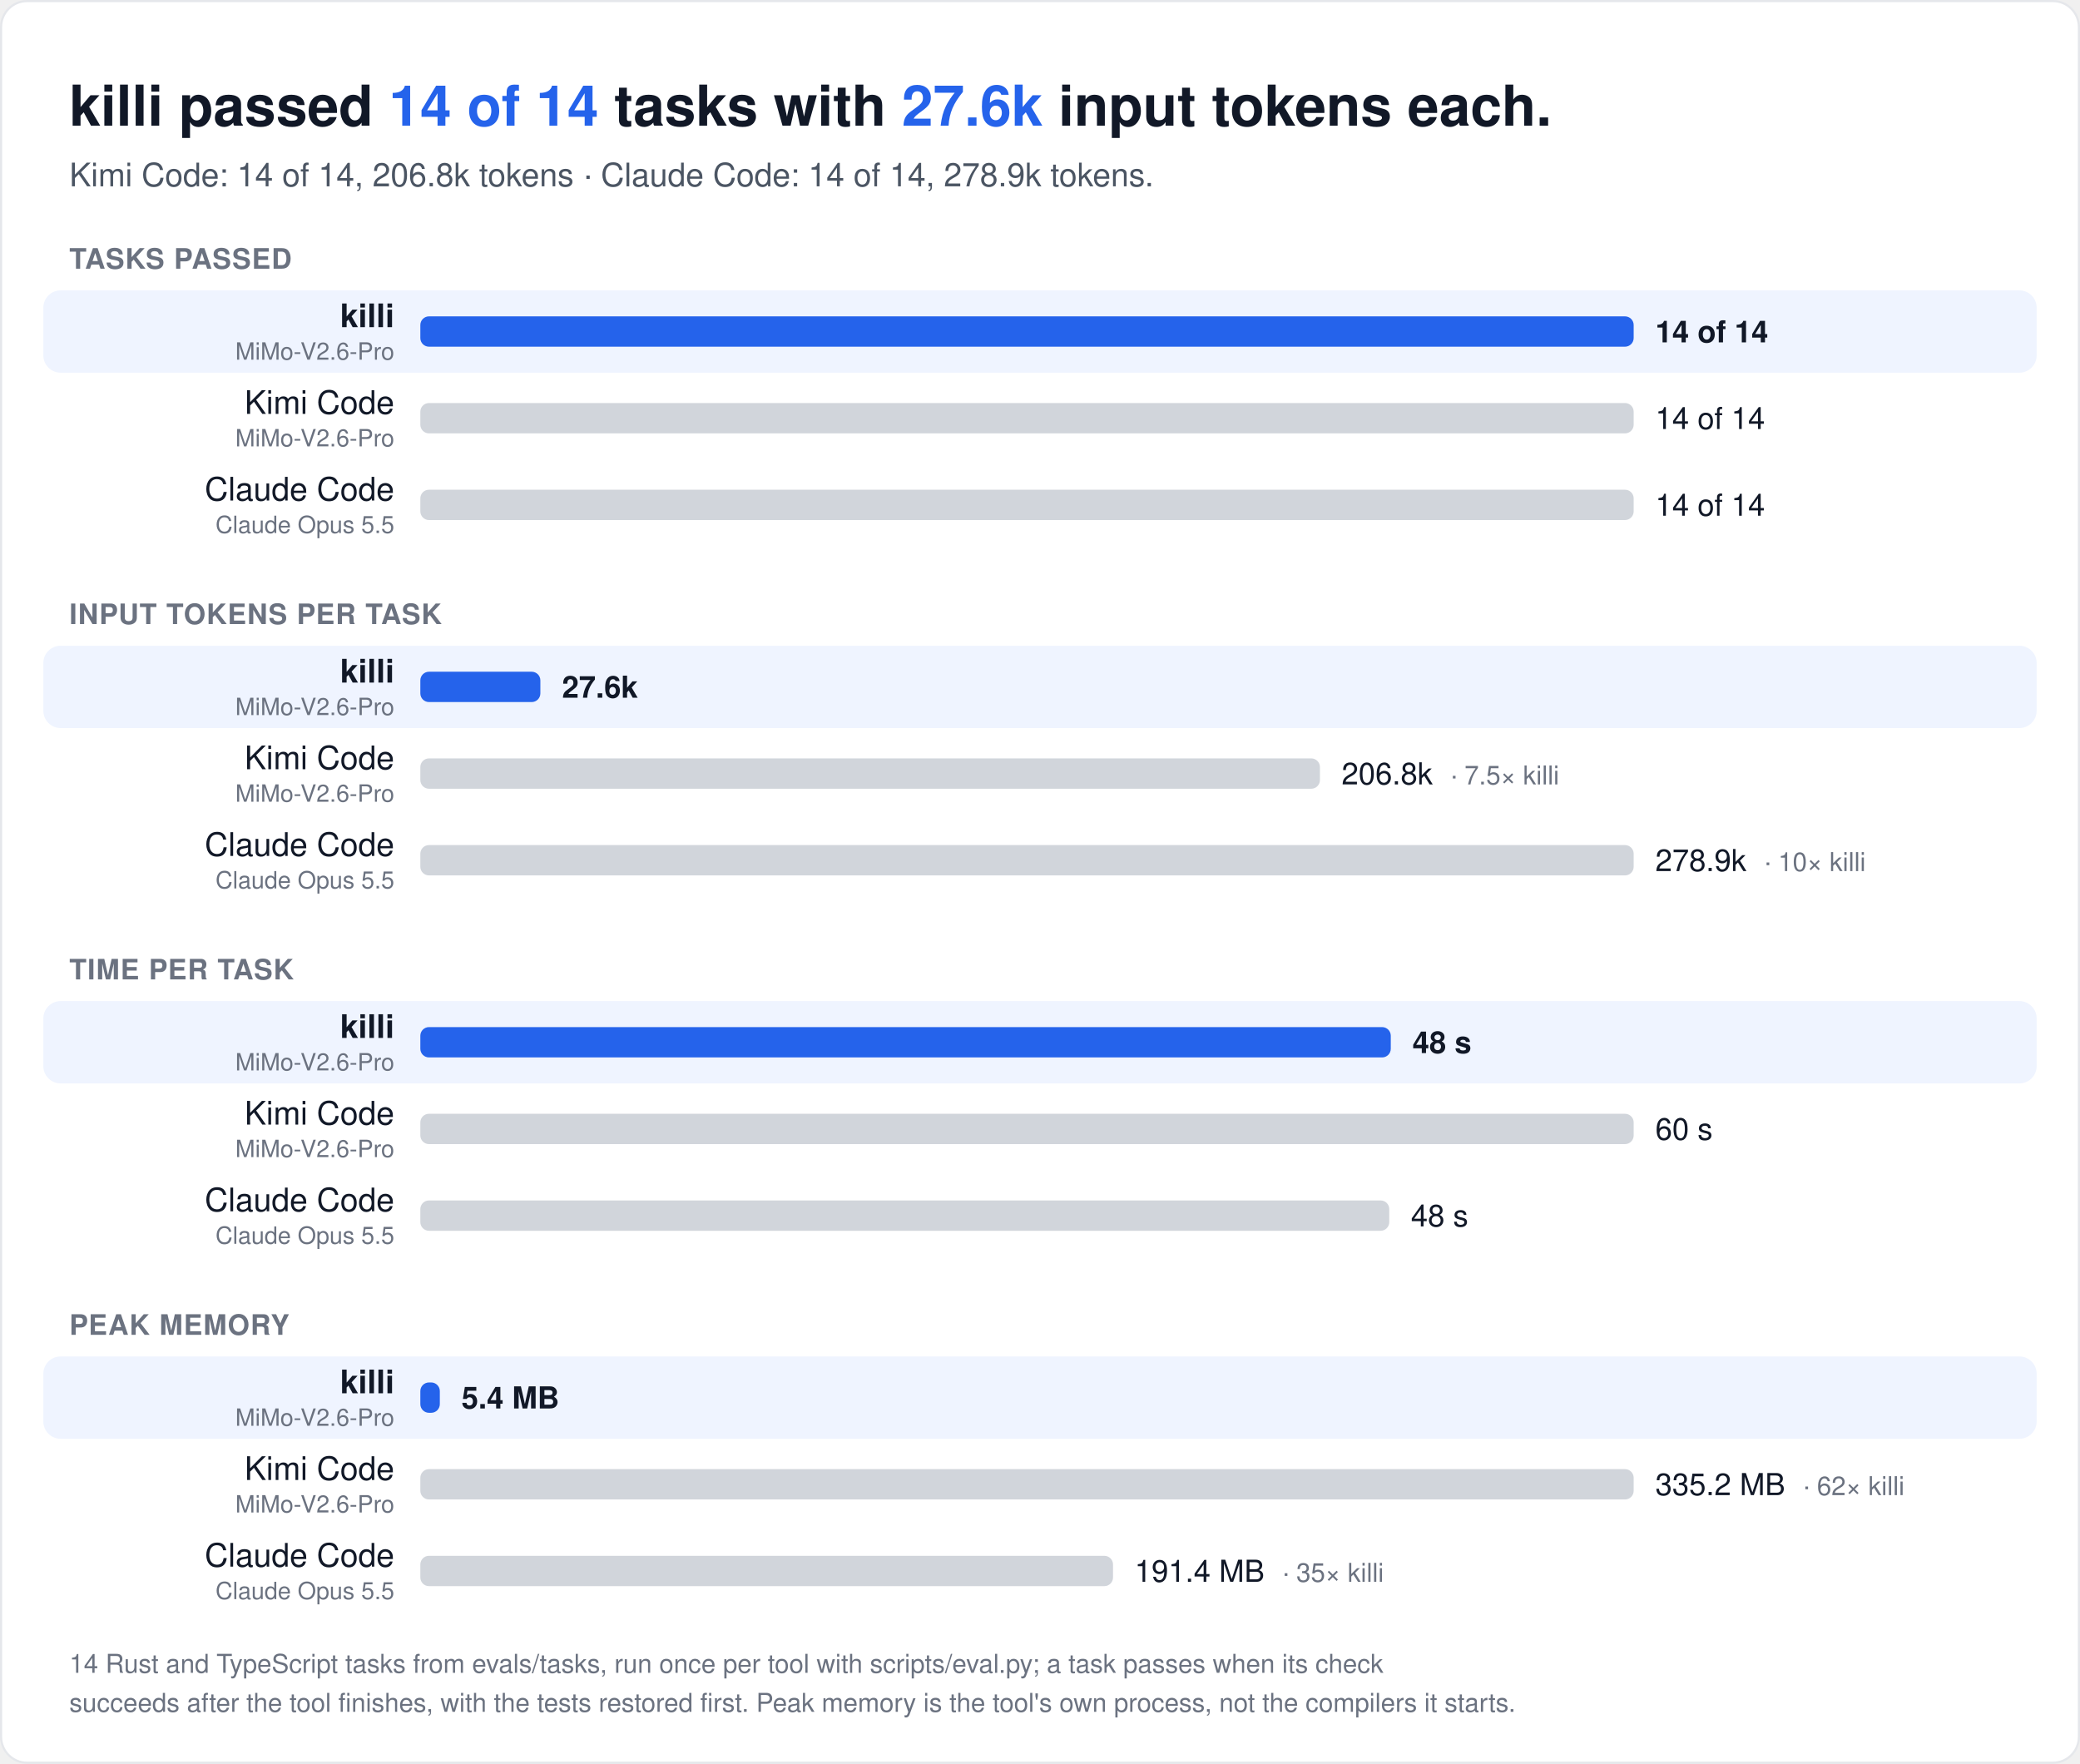
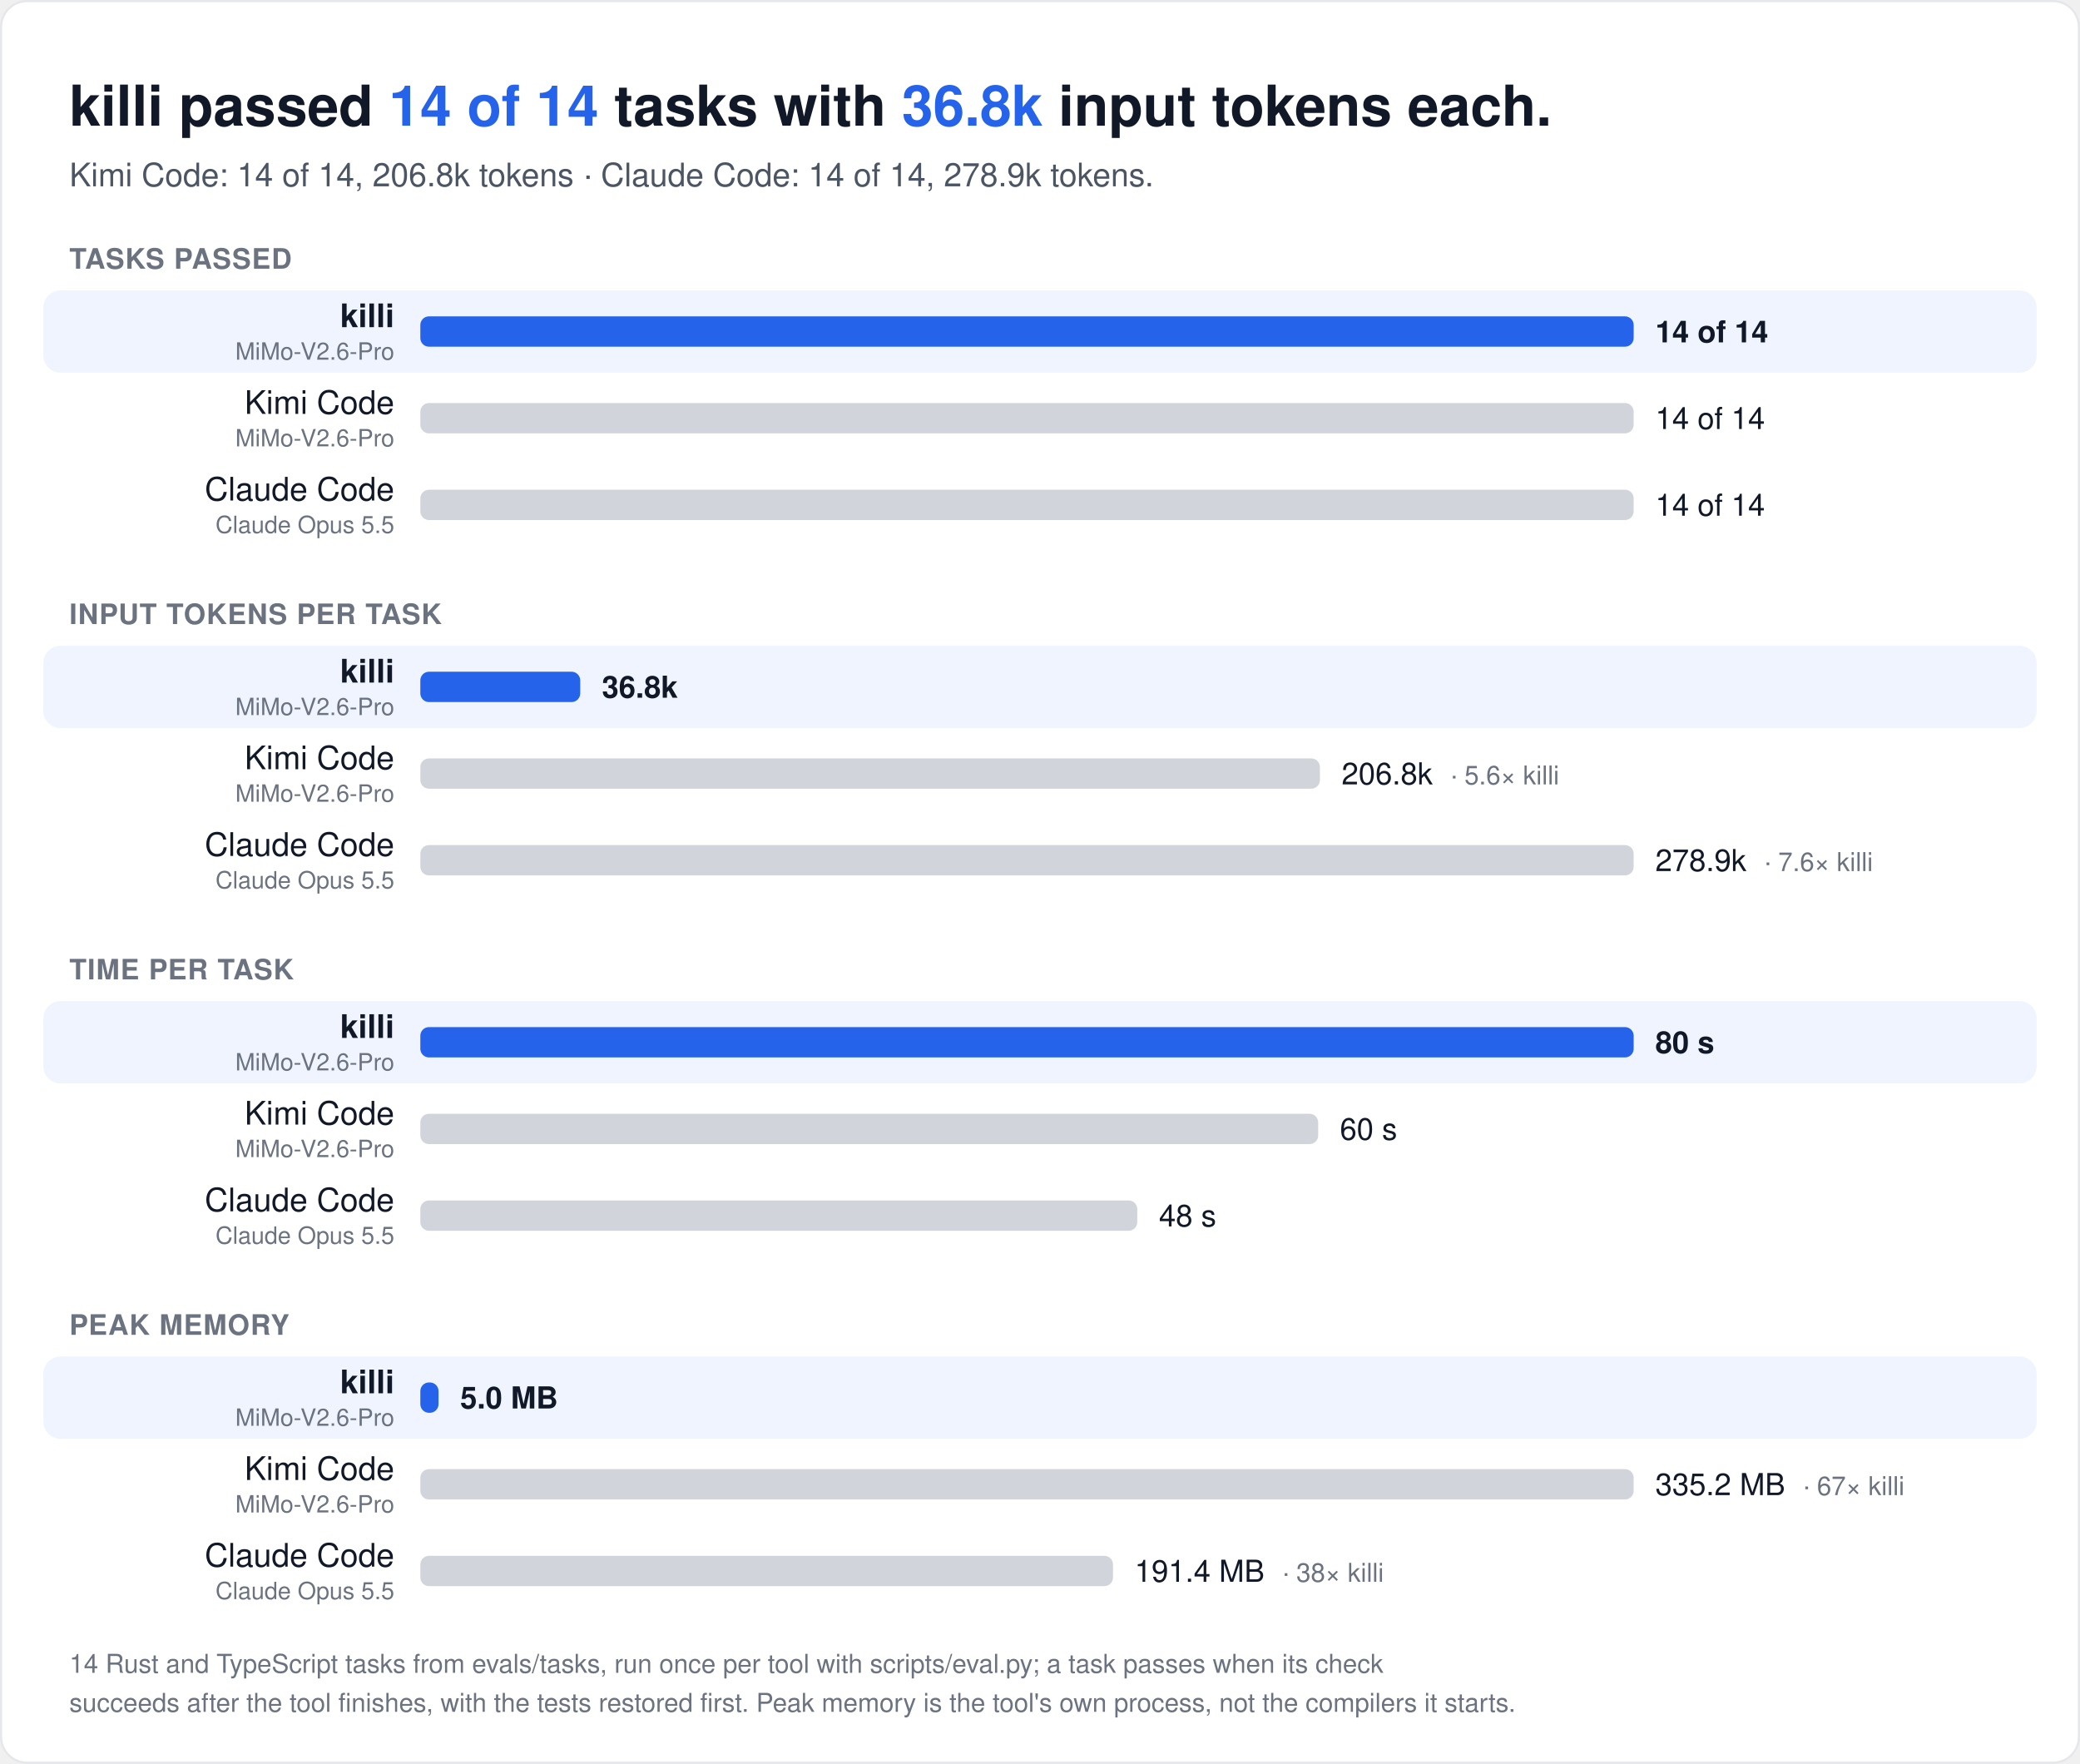
- <svg xmlns="http://www.w3.org/2000/svg" width="960" height="814" viewBox="0 0 960 814" font-family="-apple-system, BlinkMacSystemFont, 'Segoe UI', Helvetica, Arial, sans-serif" role="img" aria-label="killi: 14 of 14 passed, 27.6k input tokens per task; Kimi Code: 14 of 14 passed, 206.8k input tokens per task; Claude Code: 14 of 14 passed, 278.9k input tokens per task">
+ <svg xmlns="http://www.w3.org/2000/svg" width="960" height="814" viewBox="0 0 960 814" font-family="-apple-system, BlinkMacSystemFont, 'Segoe UI', Helvetica, Arial, sans-serif" role="img" aria-label="killi: 14 of 14 passed, 36.8k input tokens per task; Kimi Code: 14 of 14 passed, 206.8k input tokens per task; Claude Code: 14 of 14 passed, 278.9k input tokens per task">
  <rect x="0.5" y="0.5" width="959" height="813" rx="12" fill="#ffffff" stroke="#e5e7eb" />
-   <text x="32" y="58" font-size="26" font-weight="700" fill="#111827">killi passed <tspan fill="#2563eb">14 of 14</tspan> tasks with <tspan fill="#2563eb">27.6k</tspan> input tokens each.</text>
+   <text x="32" y="58" font-size="26" font-weight="700" fill="#111827">killi passed <tspan fill="#2563eb">14 of 14</tspan> tasks with <tspan fill="#2563eb">36.8k</tspan> input tokens each.</text>
  <text x="32" y="86" font-size="15" fill="#4b5563">Kimi Code: 14 of 14, 206.8k tokens · Claude Code: 14 of 14, 278.9k tokens.</text>
  <text x="32" y="124" font-size="13" font-weight="700" fill="#6b7280" letter-spacing="0.4">TASKS PASSED</text>
  <rect x="20" y="134" width="920" height="38" rx="8" fill="#eff4ff" />
  <text x="182" y="151" font-size="15" font-weight="700" fill="#111827" text-anchor="end">killi</text>
  <text x="182" y="166" font-size="11" fill="#6b7280" text-anchor="end">MiMo-V2.6-Pro</text>
  <rect x="194" y="146" width="560.0" height="14" rx="4" fill="#2563eb" />
  <text x="764.0" y="158" font-size="14" font-weight="700" fill="#111827">14 of 14</text>
  <text x="182" y="191" font-size="15" font-weight="500" fill="#111827" text-anchor="end">Kimi Code</text>
  <text x="182" y="206" font-size="11" fill="#6b7280" text-anchor="end">MiMo-V2.6-Pro</text>
  <rect x="194" y="186" width="560.0" height="14" rx="4" fill="#d1d5db" />
  <text x="764.0" y="198" font-size="14" font-weight="500" fill="#111827">14 of 14</text>
  <text x="182" y="231" font-size="15" font-weight="500" fill="#111827" text-anchor="end">Claude Code</text>
  <text x="182" y="246" font-size="11" fill="#6b7280" text-anchor="end">Claude Opus 5.5</text>
  <rect x="194" y="226" width="560.0" height="14" rx="4" fill="#d1d5db" />
  <text x="764.0" y="238" font-size="14" font-weight="500" fill="#111827">14 of 14</text>
  <text x="32" y="288" font-size="13" font-weight="700" fill="#6b7280" letter-spacing="0.4">INPUT TOKENS PER TASK</text>
  <rect x="20" y="298" width="920" height="38" rx="8" fill="#eff4ff" />
  <text x="182" y="315" font-size="15" font-weight="700" fill="#111827" text-anchor="end">killi</text>
  <text x="182" y="330" font-size="11" fill="#6b7280" text-anchor="end">MiMo-V2.6-Pro</text>
-   <rect x="194" y="310" width="55.4" height="14" rx="4" fill="#2563eb" />
-   <text x="259.4" y="322" font-size="14" font-weight="700" fill="#111827">27.6k</text>
+   <rect x="194" y="310" width="73.8" height="14" rx="4" fill="#2563eb" />
+   <text x="277.8" y="322" font-size="14" font-weight="700" fill="#111827">36.8k</text>
  <text x="182" y="355" font-size="15" font-weight="500" fill="#111827" text-anchor="end">Kimi Code</text>
  <text x="182" y="370" font-size="11" fill="#6b7280" text-anchor="end">MiMo-V2.6-Pro</text>
  <rect x="194" y="350" width="415.2" height="14" rx="4" fill="#d1d5db" />
-   <text x="619.2" y="362" font-size="14" font-weight="500" fill="#111827">206.8k<tspan dx="8" font-size="12" font-weight="400" fill="#6b7280">· 7.5× killi</tspan>
+   <text x="619.2" y="362" font-size="14" font-weight="500" fill="#111827">206.8k<tspan dx="8" font-size="12" font-weight="400" fill="#6b7280">· 5.6× killi</tspan>
  </text>
  <text x="182" y="395" font-size="15" font-weight="500" fill="#111827" text-anchor="end">Claude Code</text>
  <text x="182" y="410" font-size="11" fill="#6b7280" text-anchor="end">Claude Opus 5.5</text>
  <rect x="194" y="390" width="560.0" height="14" rx="4" fill="#d1d5db" />
-   <text x="764.0" y="402" font-size="14" font-weight="500" fill="#111827">278.9k<tspan dx="8" font-size="12" font-weight="400" fill="#6b7280">· 10× killi</tspan>
+   <text x="764.0" y="402" font-size="14" font-weight="500" fill="#111827">278.9k<tspan dx="8" font-size="12" font-weight="400" fill="#6b7280">· 7.6× killi</tspan>
  </text>
  <text x="32" y="452" font-size="13" font-weight="700" fill="#6b7280" letter-spacing="0.4">TIME PER TASK</text>
  <rect x="20" y="462" width="920" height="38" rx="8" fill="#eff4ff" />
  <text x="182" y="479" font-size="15" font-weight="700" fill="#111827" text-anchor="end">killi</text>
  <text x="182" y="494" font-size="11" fill="#6b7280" text-anchor="end">MiMo-V2.6-Pro</text>
-   <rect x="194" y="474" width="447.9" height="14" rx="4" fill="#2563eb" />
-   <text x="651.9" y="486" font-size="14" font-weight="700" fill="#111827">48 s</text>
+   <rect x="194" y="474" width="560.0" height="14" rx="4" fill="#2563eb" />
+   <text x="764.0" y="486" font-size="14" font-weight="700" fill="#111827">80 s</text>
  <text x="182" y="519" font-size="15" font-weight="500" fill="#111827" text-anchor="end">Kimi Code</text>
  <text x="182" y="534" font-size="11" fill="#6b7280" text-anchor="end">MiMo-V2.6-Pro</text>
-   <rect x="194" y="514" width="560.0" height="14" rx="4" fill="#d1d5db" />
-   <text x="764.0" y="526" font-size="14" font-weight="500" fill="#111827">60 s</text>
+   <rect x="194" y="514" width="414.4" height="14" rx="4" fill="#d1d5db" />
+   <text x="618.4" y="526" font-size="14" font-weight="500" fill="#111827">60 s</text>
  <text x="182" y="559" font-size="15" font-weight="500" fill="#111827" text-anchor="end">Claude Code</text>
  <text x="182" y="574" font-size="11" fill="#6b7280" text-anchor="end">Claude Opus 5.5</text>
-   <rect x="194" y="554" width="447.2" height="14" rx="4" fill="#d1d5db" />
-   <text x="651.2" y="566" font-size="14" font-weight="500" fill="#111827">48 s</text>
+   <rect x="194" y="554" width="330.9" height="14" rx="4" fill="#d1d5db" />
+   <text x="534.9" y="566" font-size="14" font-weight="500" fill="#111827">48 s</text>
  <text x="32" y="616" font-size="13" font-weight="700" fill="#6b7280" letter-spacing="0.4">PEAK MEMORY</text>
  <rect x="20" y="626" width="920" height="38" rx="8" fill="#eff4ff" />
  <text x="182" y="643" font-size="15" font-weight="700" fill="#111827" text-anchor="end">killi</text>
  <text x="182" y="658" font-size="11" fill="#6b7280" text-anchor="end">MiMo-V2.6-Pro</text>
-   <rect x="194" y="638" width="9.0" height="14" rx="4" fill="#2563eb" />
-   <text x="213.0" y="650" font-size="14" font-weight="700" fill="#111827">5.4 MB</text>
+   <rect x="194" y="638" width="8.4" height="14" rx="4" fill="#2563eb" />
+   <text x="212.4" y="650" font-size="14" font-weight="700" fill="#111827">5.0 MB</text>
  <text x="182" y="683" font-size="15" font-weight="500" fill="#111827" text-anchor="end">Kimi Code</text>
  <text x="182" y="698" font-size="11" fill="#6b7280" text-anchor="end">MiMo-V2.6-Pro</text>
  <rect x="194" y="678" width="560.0" height="14" rx="4" fill="#d1d5db" />
-   <text x="764.0" y="690" font-size="14" font-weight="500" fill="#111827">335.2 MB<tspan dx="8" font-size="12" font-weight="400" fill="#6b7280">· 62× killi</tspan>
+   <text x="764.0" y="690" font-size="14" font-weight="500" fill="#111827">335.2 MB<tspan dx="8" font-size="12" font-weight="400" fill="#6b7280">· 67× killi</tspan>
  </text>
  <text x="182" y="723" font-size="15" font-weight="500" fill="#111827" text-anchor="end">Claude Code</text>
  <text x="182" y="738" font-size="11" fill="#6b7280" text-anchor="end">Claude Opus 5.5</text>
  <rect x="194" y="718" width="319.7" height="14" rx="4" fill="#d1d5db" />
-   <text x="523.7" y="730" font-size="14" font-weight="500" fill="#111827">191.4 MB<tspan dx="8" font-size="12" font-weight="400" fill="#6b7280">· 35× killi</tspan>
+   <text x="523.7" y="730" font-size="14" font-weight="500" fill="#111827">191.4 MB<tspan dx="8" font-size="12" font-weight="400" fill="#6b7280">· 38× killi</tspan>
  </text>
  <text x="32" y="772" font-size="12" fill="#6b7280">14 Rust and TypeScript tasks from evals/tasks, run once per tool with scripts/eval.py; a task passes when its check</text>
  <text x="32" y="790" font-size="12" fill="#6b7280">succeeds after the tool finishes, with the tests restored first. Peak memory is the tool's own process, not the compilers it starts.</text>
</svg>
